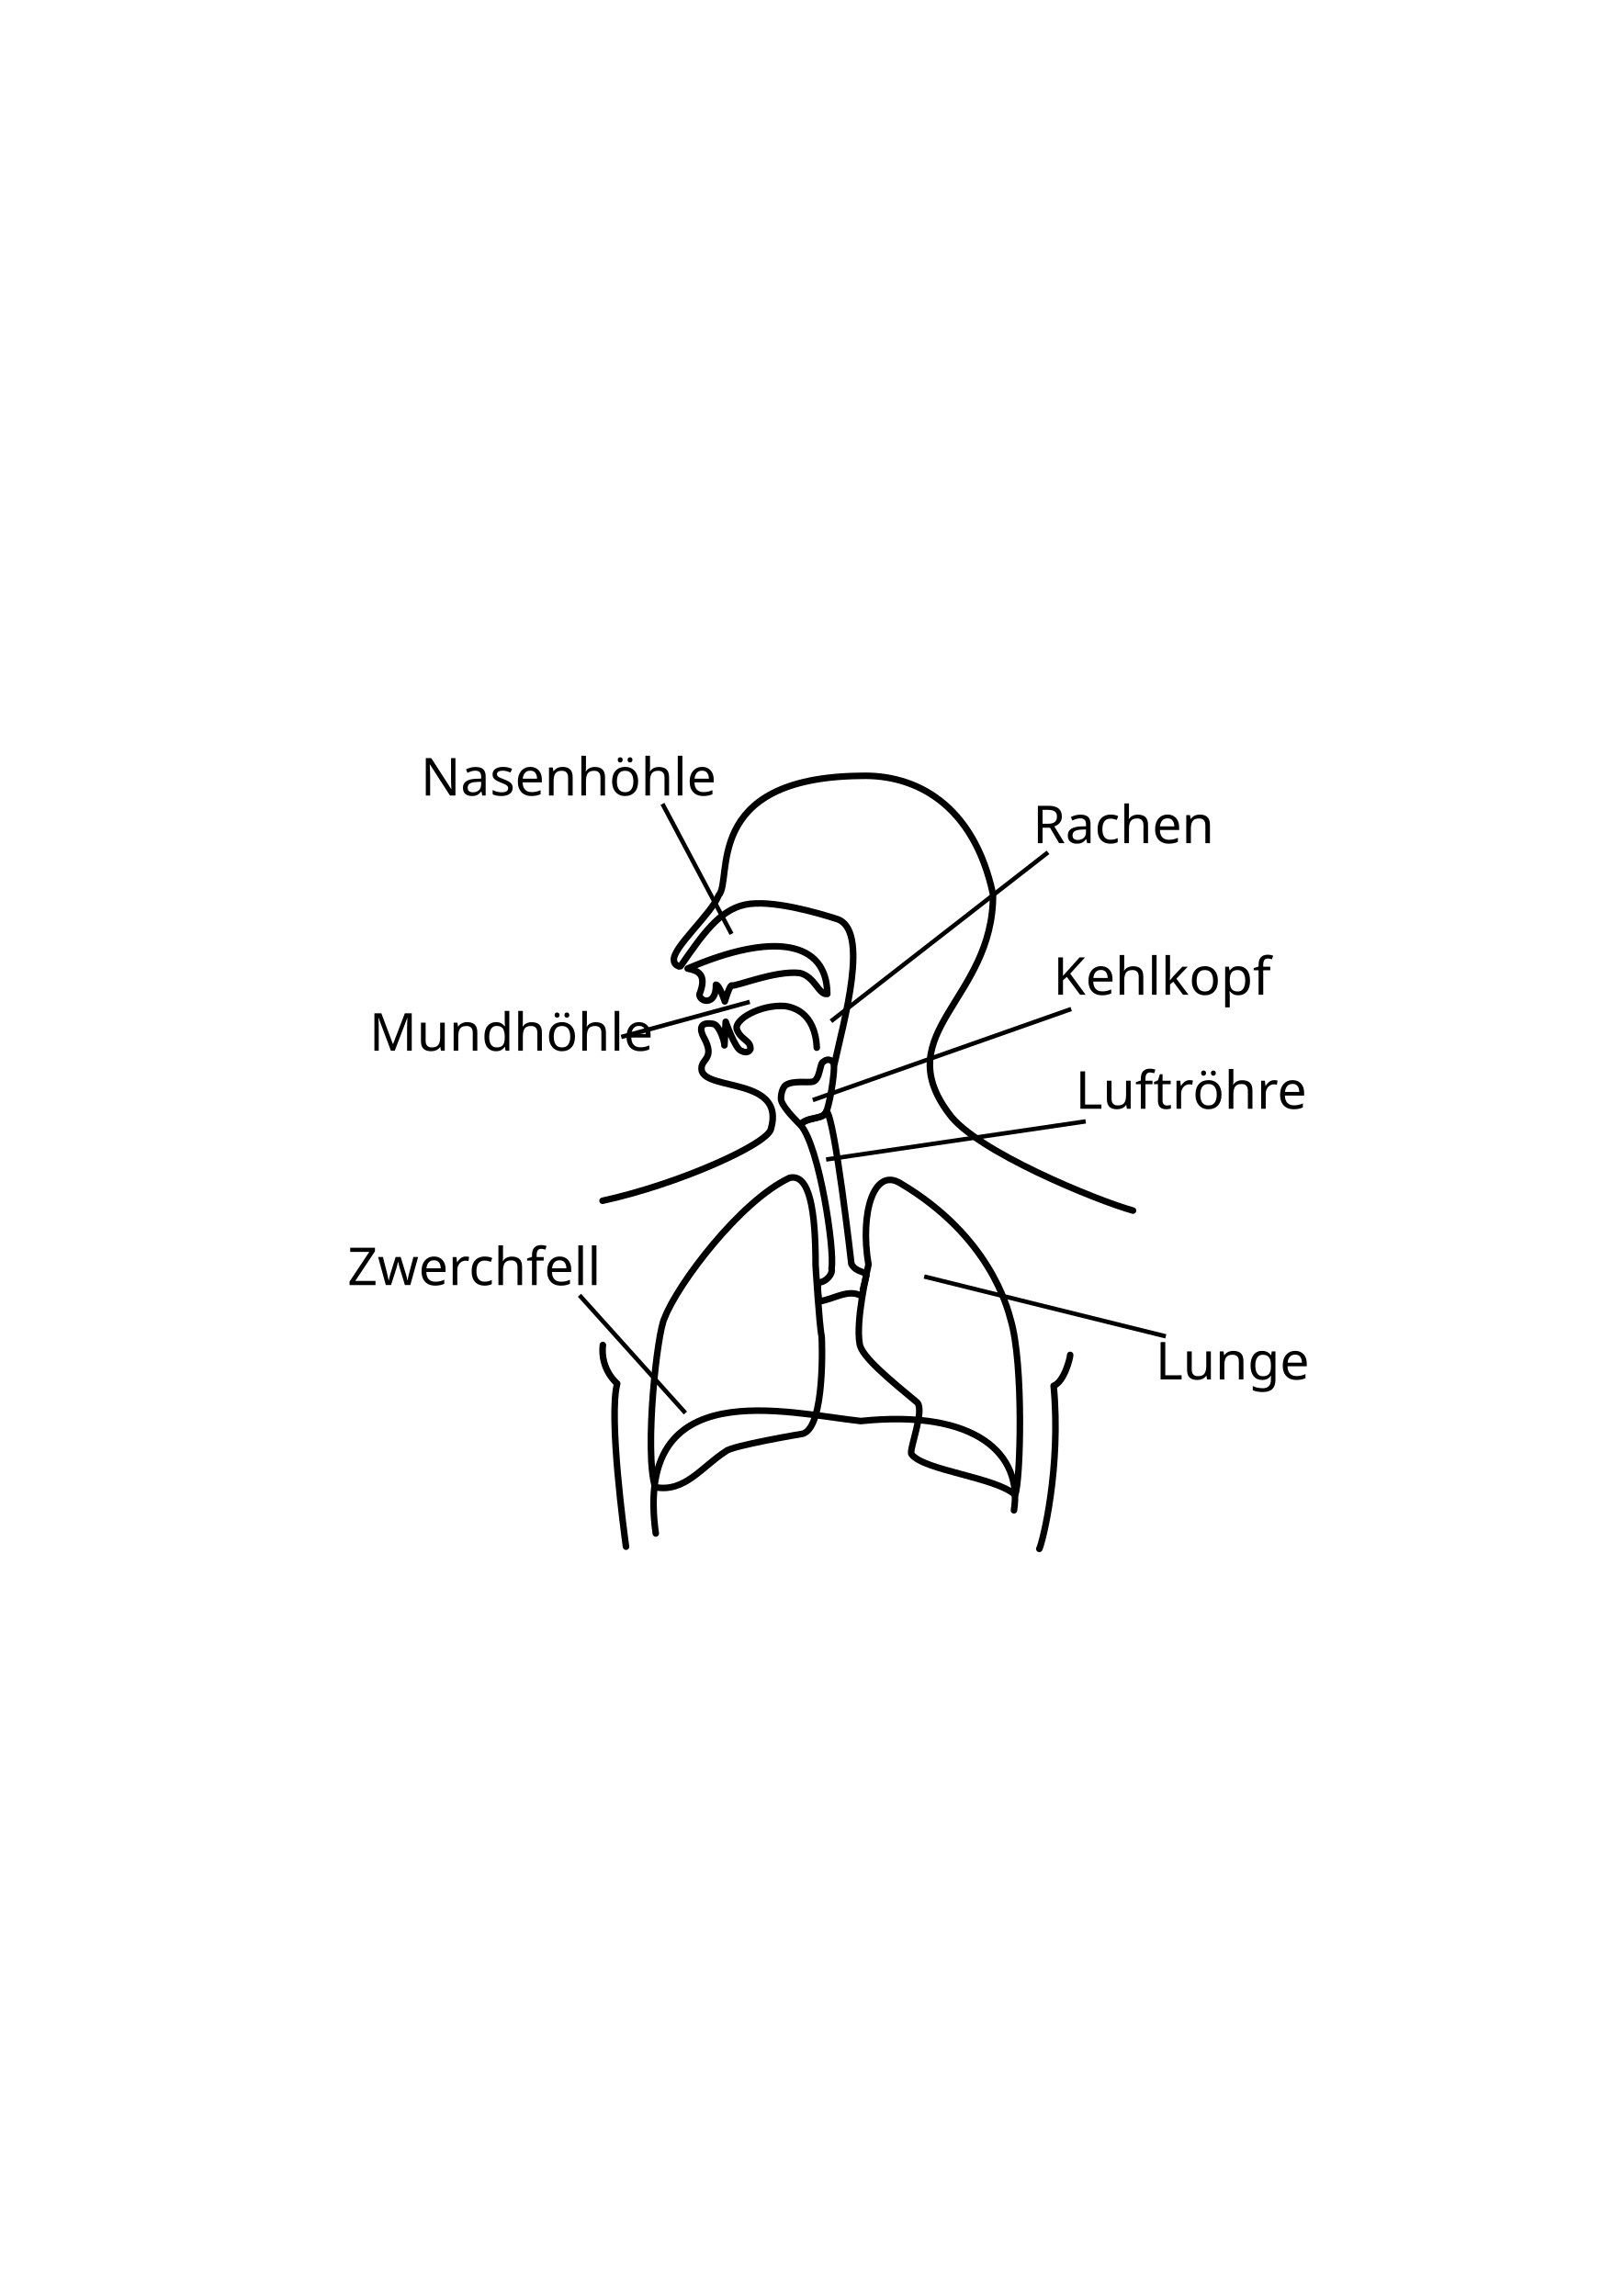
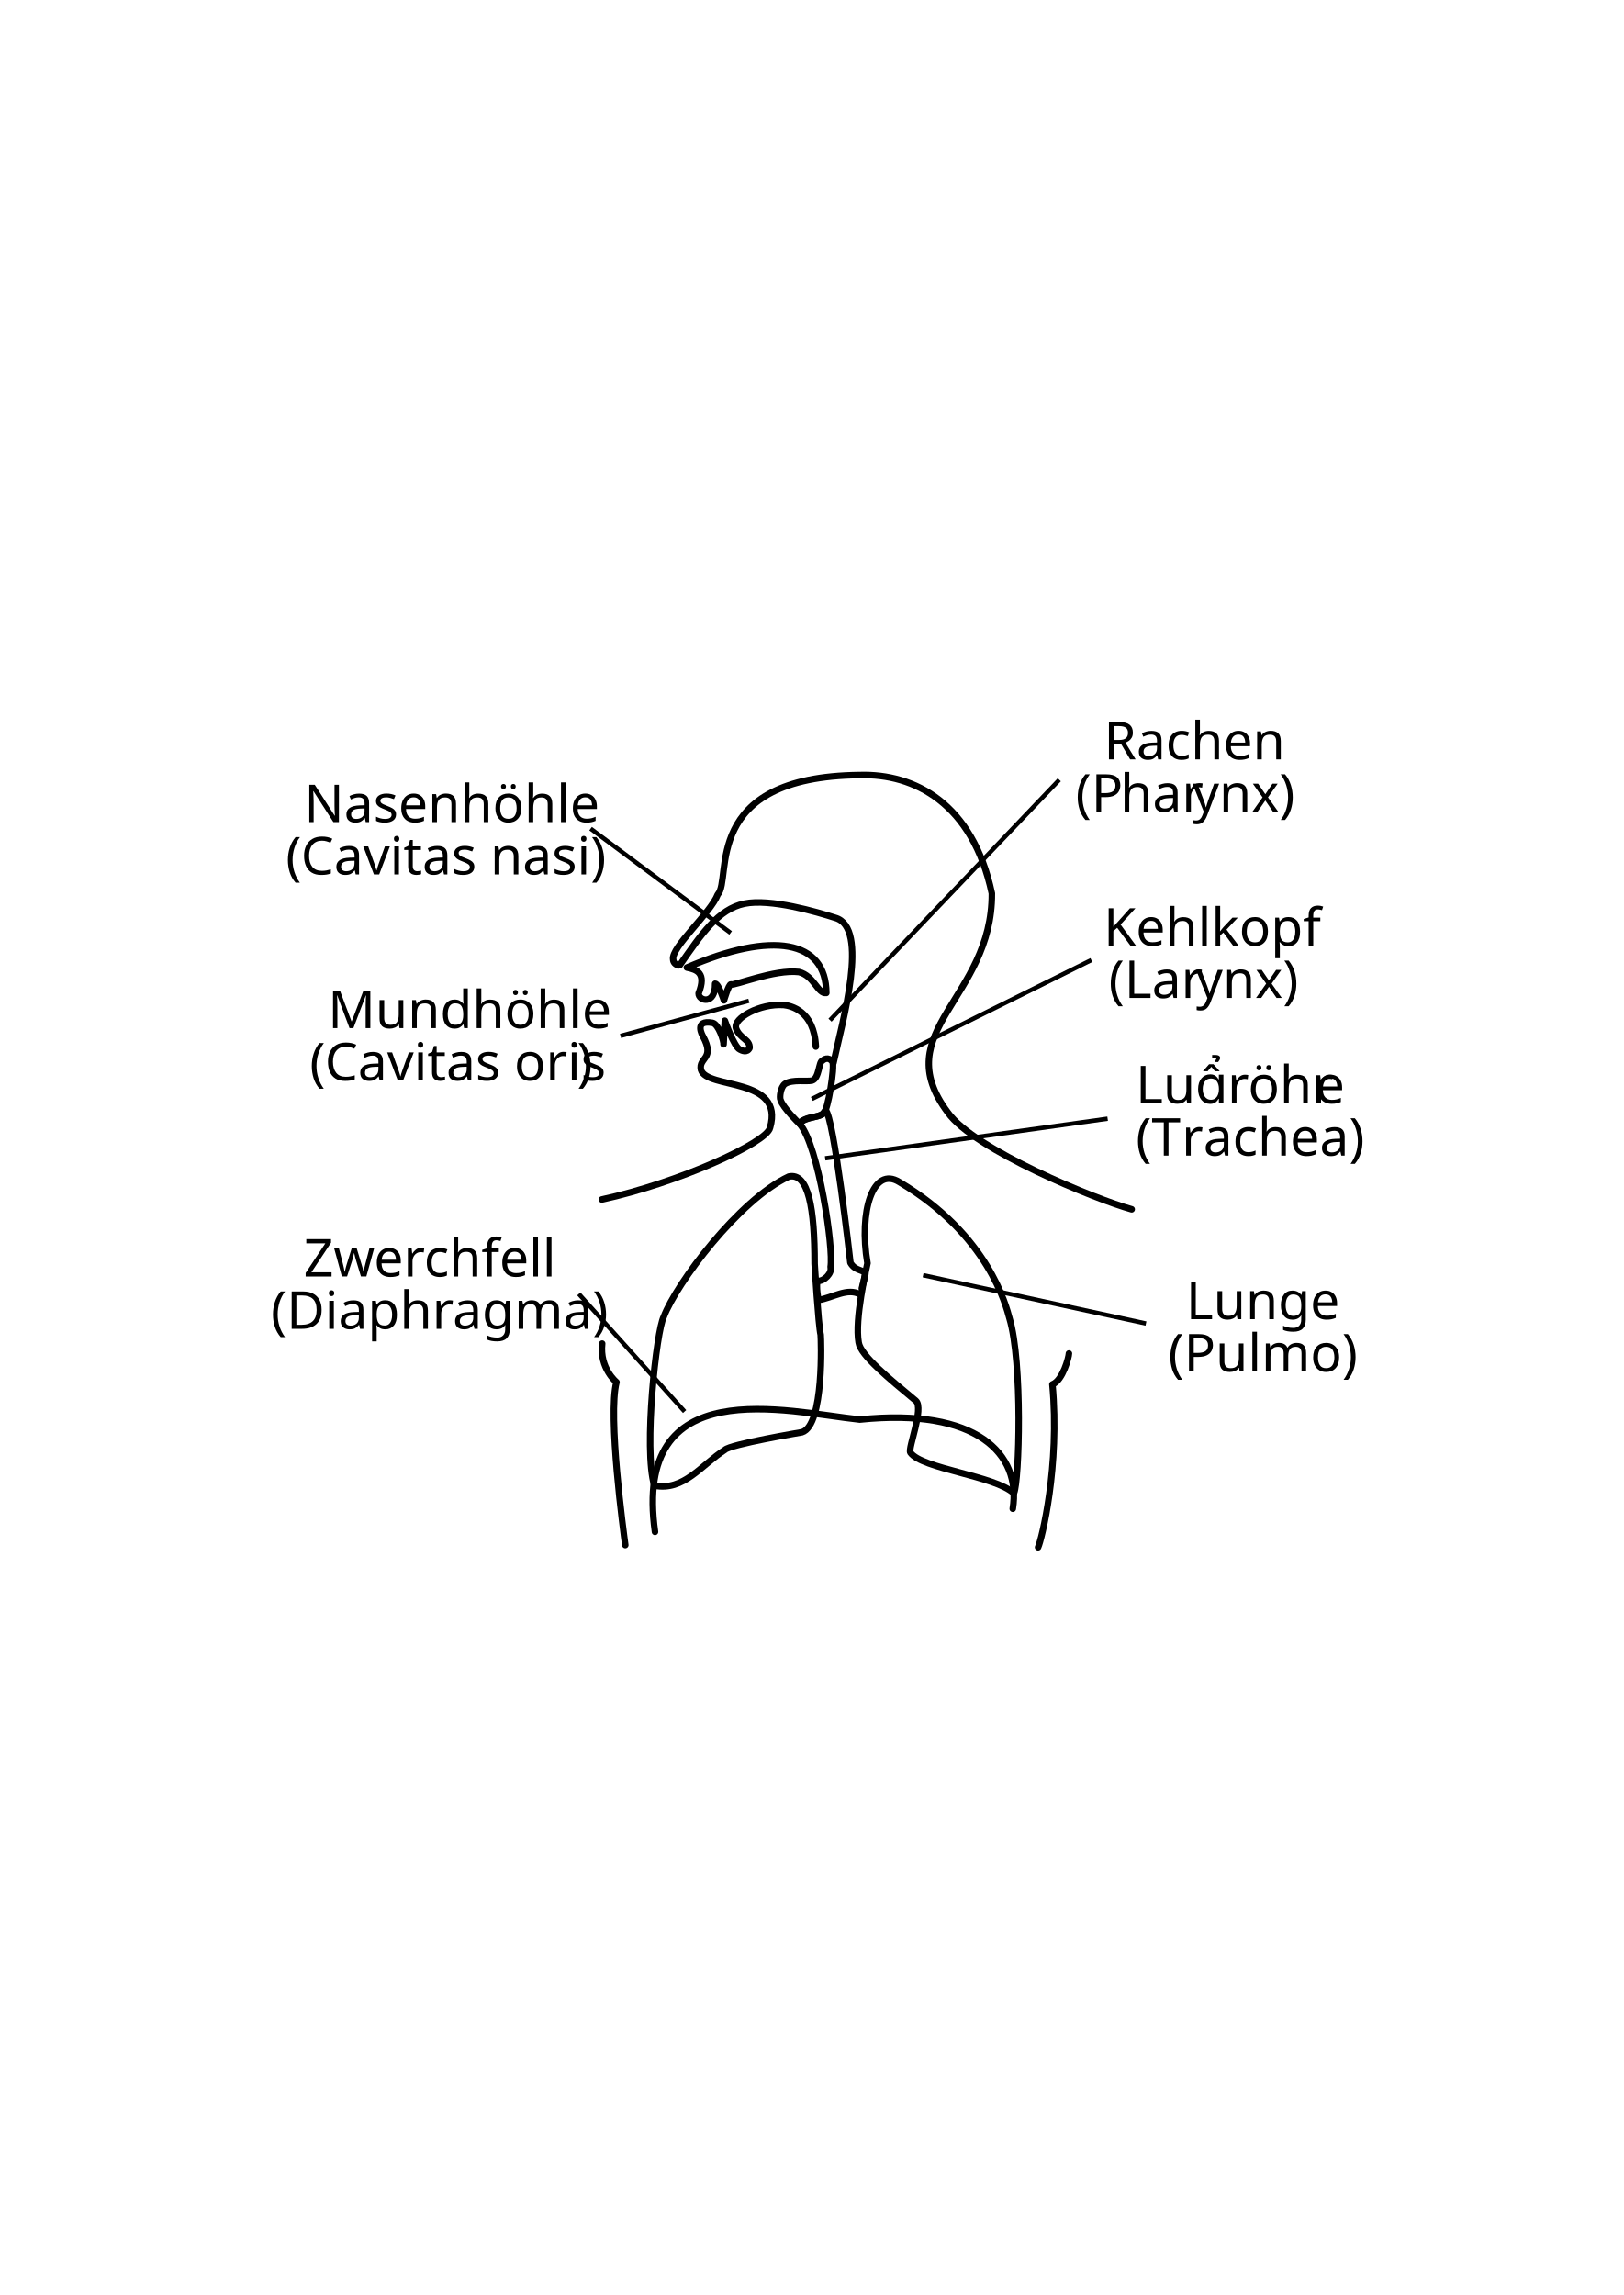
- <svg xmlns="http://www.w3.org/2000/svg" width="744.094" height="1052.362" id="svg2" version="1.1">
-   <defs id="defs4" />
-   <g id="layer1">
-     <path style="fill:none;stroke:#000000;stroke-width:3;stroke-linecap:round;stroke-linejoin:round;stroke-miterlimit:3.8;stroke-opacity:1;stroke-dasharray:none" d="m 304.561,604.107 c -3.382,6.285 -9.387,60.862 -4.336,77.529 13.576,2.617 21.475,-9.451 32.368,-16.415 2.412,-2.551 35.355,-8.081 35.355,-8.081 10.264,-3.127 8.765,-42.914 8.586,-44.699 -1.071,-4.643 -2.778,-32.577 -2.778,-32.577 0,-25.254 -2.778,-42.048 -11.869,-40.027 -22.728,10.607 -51.516,48.905 -57.326,64.271 z" id="path3009" />
-     <path style="fill:none;stroke:#000000;stroke-width:3;stroke-linecap:butt;stroke-linejoin:miter;stroke-miterlimit:3.8;stroke-opacity:1;stroke-dasharray:none" d="m 398,579.611 c -0.536,2.679 -5.944,25.55 -4.041,36.365 0.857,5.908 14.142,16.668 26.264,26.769 3.806,3.469 -3.767,21.794 -2.525,23.739 5.258,7.484 38.891,10.607 47.477,18.688 2.525,-5.556 4.041,-60.104 -2.02,-80.307 -1.515,-5.556 -9.596,-38.26 -50.508,-62.503 -12.122,-7.576 -18.688,13.511 -14.647,37.249 z" id="path3011" />
-     <path style="fill:none;stroke:#000000;stroke-width:3;stroke-linecap:round;stroke-linejoin:round;stroke-opacity:1;stroke-miterlimit:3.8;stroke-dasharray:none" d="m 300.52,702.849 c -10.323,-73.86 60.021,-55.16 93.944,-51.518 53.538,-5.556 74.246,15.657 70.206,40.911" id="path3781" />
-     <path style="fill:none;stroke:#000000;stroke-width:3;stroke-linecap:round;stroke-linejoin:round;stroke-miterlimit:3.8;stroke-opacity:1;stroke-dasharray:none" d="m 381.08,581.379 c 1.515,-8.334 -5.556,-55.811 -14.142,-65.66 3.03,-4.546 9.786,-1.831 11.806,-6.377 3.788,2.525 11.427,70.016 11.427,70.016 2.273,4.041 6.107,2.956 6.864,5.229 -1.041,4.77 -2.422,9.398 -2.393,9.329 -5.862,-3.256 -12.371,1.488 -19.18,2.593 0,0 -1.21,-6.562 -0.379,-8.776 3.03,0.253 6.754,-3.577 5.996,-6.355 z" id="path3783" />
-     <path style="fill:none;stroke:#000000;stroke-width:3;stroke-linecap:round;stroke-linejoin:round;stroke-miterlimit:3.8;stroke-opacity:1;stroke-dasharray:none" d="m 358.099,504.607 c 1.073,3.662 8.649,10.922 8.649,10.922 1.326,-2.841 11.112,-3.094 11.175,-4.988 1.894,-0.631 5.177,-21.213 4.041,-23.297 -1.831,-2.778 -4.23,-1.01 -4.672,-0.568 -1.641,0.379 -1.389,8.081 -4.672,9.091 -2.347,0.624 -9.013,-0.645 -12.438,1.515 -2.147,1.515 -2.589,6.377 -2.083,7.324 z" id="path3785" />
-     <path style="fill:none;stroke:#000000;stroke-width:3;stroke-linecap:round;stroke-linejoin:round;stroke-miterlimit:4;stroke-dasharray:none;stroke-opacity:1" d="m 374.309,480.189 c -0.761,-16.68 -11.664,-18.701 -14.694,-19.079 -11.112,-0.758 -23.218,6.089 -21.956,10.635 1.768,4.924 6.489,5.066 6.237,9.107 -1.099,2.288 -3.522,1.191 -4.484,0.651 -2.589,-1.136 -6.85,-13.178 -6.85,-13.178 l -0.58,10.814 c 0.206,-1.312 -2.249,-9.256 -5.061,-9.837 -8.934,-1.597 -4.449,6.077 -4.449,6.077 5.868,10.696 -2.098,9.713 -0.864,15.466 2.639,9.087 38.435,3.124 31.694,26.58 -1.39,6.926 -42.316,25.358 -77.166,32.934" id="path3789" />
-     <path style="fill:none;stroke:#000000;stroke-width:3;stroke-linecap:round;stroke-linejoin:round;stroke-miterlimit:4;stroke-opacity:1;stroke-dasharray:none" d="m 276.277,616.481 c -1.263,11.364 6.566,17.678 6.566,17.678 -4.041,15.405 3.283,69.195 4.041,74.751" id="path3799" />
-     <path style="fill:none;stroke:#000000;stroke-width:3;stroke-linecap:round;stroke-linejoin:round;stroke-miterlimit:4;stroke-opacity:1;stroke-dasharray:none" d="m 490.429,621.027 c 0,1.515 -2.778,12.374 -7.576,14.142 3.536,37.376 -5.051,71.721 -6.566,74.751" id="path3801" />
-     <path style="fill:none;stroke:#000000;stroke-width:3;stroke-linecap:round;stroke-linejoin:round;stroke-miterlimit:4;stroke-dasharray:none;stroke-opacity:1" d="m 519.218,554.862 c -16.415,-4.546 -72.226,-27.274 -84.348,-44.447 -28.032,-37.376 20.456,-52.275 20.203,-100.51 -8.839,-41.416 -35.608,-55.053 -60.609,-54.296 -73.489,0.758 -58.336,47.73 -65.155,54.801 -3.283,8.586 -21.466,24.244 -20.456,29.799 0.078,1.449 0.997,2.236 2.314,2.753 m 4.025,0.995 c 4.471,0.927 9.053,2.366 5.341,11.803 -0.106,3.546 7.751,5.584 7.574,-4.419 1.578,0 4.048,7.645 4.048,7.645 0,0 2.191,-7.465 3.201,-7.339 1.591,0.77 19.896,-6.992 31.206,-5.666 7.002,1.725 8.61,10.184 12.553,9.595 -0.112,-24.235 -24.729,-28.612 -63.977,-11.644 m -3.27,-1.083 c 9.999,-14.379 17.738,-25.725 29.64,-28.222 11.903,-2.497 33.421,3.821 41.705,6.485 15.852,4.417 3.252,47.67 -0.802,66.531" id="path3803" />
-     <text xml:space="preserve" style="font-style:normal;font-variant:normal;font-weight:normal;font-stretch:normal;font-size:24px;line-height:125%;font-family:Sans;-inkscape-font-specification:Sans;text-align:start;letter-spacing:0px;word-spacing:0px;writing-mode:lr-tb;text-anchor:start;fill:#000000;fill-opacity:1;stroke:none" x="159.287" y="589.029" id="text3817">
-       <tspan id="tspan3819" x="159.287" y="589.029" style="font-style:normal;font-variant:normal;font-weight:normal;font-stretch:normal;font-size:24px;line-height:125%;font-family:'Linux Libertine O';-inkscape-font-specification:'Linux Libertine O, Normal';text-align:start;writing-mode:lr-tb;text-anchor:start">Zwerchfell</tspan>
-     </text>
-     <text xml:space="preserve" style="font-style:normal;font-variant:normal;font-weight:normal;font-stretch:normal;font-size:24px;line-height:125%;font-family:Sans;-inkscape-font-specification:Sans;text-align:start;letter-spacing:0px;word-spacing:0px;writing-mode:lr-tb;text-anchor:start;fill:#000000;fill-opacity:1;stroke:none" x="529.531" y="632.268" id="text3829">
-       <tspan id="tspan3831" x="529.531" y="632.268" style="font-style:normal;font-variant:normal;font-weight:normal;font-stretch:normal;font-size:24px;line-height:125%;font-family:'Linux Libertine O';-inkscape-font-specification:'Linux Libertine O, Normal';text-align:start;writing-mode:lr-tb;text-anchor:start">Lunge</tspan>
-     </text>
-     <text xml:space="preserve" style="font-style:normal;font-variant:normal;font-weight:normal;font-stretch:normal;font-size:24px;line-height:125%;font-family:Sans;-inkscape-font-specification:Sans;text-align:start;letter-spacing:0px;word-spacing:0px;writing-mode:lr-tb;text-anchor:start;fill:#000000;fill-opacity:1;stroke:none" x="492.784" y="508.187" id="text3837">
-       <tspan id="tspan3839" x="492.784" y="508.187" style="font-style:normal;font-variant:normal;font-weight:normal;font-stretch:normal;font-size:24px;line-height:125%;font-family:'Linux Libertine O';-inkscape-font-specification:'Linux Libertine O, Normal';text-align:start;writing-mode:lr-tb;text-anchor:start">Luftröhre</tspan>
-     </text>
-     <text xml:space="preserve" style="font-style:normal;font-variant:normal;font-weight:normal;font-stretch:normal;font-size:24px;line-height:125%;font-family:Sans;-inkscape-font-specification:Sans;text-align:start;letter-spacing:0px;word-spacing:0px;writing-mode:lr-tb;text-anchor:start;fill:#000000;fill-opacity:1;stroke:none" x="482.653" y="455.948" id="text3843">
-       <tspan id="tspan3845" x="482.653" y="455.948" style="font-style:normal;font-variant:normal;font-weight:normal;font-stretch:normal;font-size:24px;line-height:125%;font-family:'Linux Libertine O';-inkscape-font-specification:'Linux Libertine O, Normal';text-align:start;writing-mode:lr-tb;text-anchor:start">Kehlkopf</tspan>
-     </text>
-     <text xml:space="preserve" style="font-style:normal;font-variant:normal;font-weight:normal;font-stretch:normal;font-size:24px;line-height:125%;font-family:Sans;-inkscape-font-specification:Sans;text-align:start;letter-spacing:0px;word-spacing:0px;writing-mode:lr-tb;text-anchor:start;fill:#000000;fill-opacity:1;stroke:none" x="192.807" y="364.619" id="text3849">
-       <tspan id="tspan3851" x="192.807" y="364.619" style="font-style:normal;font-variant:normal;font-weight:normal;font-stretch:normal;font-size:24px;line-height:125%;font-family:'Linux Libertine O';-inkscape-font-specification:'Linux Libertine O, Normal';text-align:start;writing-mode:lr-tb;text-anchor:start">Nasenhöhle</tspan>
-     </text>
-     <text xml:space="preserve" style="font-style:normal;font-variant:normal;font-weight:normal;font-stretch:normal;font-size:24px;line-height:125%;font-family:'Linux Libertine O';-inkscape-font-specification:'Linux Libertine O, Normal';text-align:start;letter-spacing:0px;word-spacing:0px;writing-mode:lr-tb;text-anchor:start;fill:#000000;fill-opacity:1;stroke:none" x="169.254" y="481.592" id="text3855">
-       <tspan id="tspan3857" x="169.254" y="481.592">Mundhöhle</tspan>
-     </text>
-     <text xml:space="preserve" style="font-style:normal;font-weight:normal;font-size:24px;line-height:125%;font-family:'Bitstream Vera Sans';letter-spacing:0px;word-spacing:0px;fill:#000000;fill-opacity:1;stroke:none" x="473.304" y="386.466" id="text3869">
-       <tspan id="tspan3871" x="473.304" y="386.466" style="font-style:normal;font-variant:normal;font-weight:normal;font-stretch:normal;font-size:24px;line-height:125%;font-family:'Linux Libertine O';-inkscape-font-specification:'Linux Libertine O, Normal';text-align:start;writing-mode:lr-tb;text-anchor:start">Rachen</tspan>
-     </text>
-     <path style="fill:none;fill-rule:evenodd;stroke:#000000;stroke-width:2;stroke-linecap:butt;stroke-linejoin:miter;stroke-miterlimit:4;stroke-dasharray:none;stroke-opacity:1" d="m 303.598,368.454 31.63,59.595" id="path4739" />
-     <path style="fill:none;fill-rule:evenodd;stroke:#000000;stroke-width:2;stroke-linecap:butt;stroke-linejoin:miter;stroke-miterlimit:4;stroke-dasharray:none;stroke-opacity:1" d="m 380.814,468.076 99.468,-77.407" id="path4741" />
-     <path style="fill:none;fill-rule:evenodd;stroke:#000000;stroke-width:2;stroke-linecap:butt;stroke-linejoin:miter;stroke-miterlimit:4;stroke-dasharray:none;stroke-opacity:1" d="M 372.475,504.212 490.896,462.481" id="path4743" />
-     <path style="fill:none;fill-rule:evenodd;stroke:#000000;stroke-width:2;stroke-linecap:butt;stroke-linejoin:miter;stroke-miterlimit:4;stroke-dasharray:none;stroke-opacity:1" d="M 378.591,531.452 497.538,513.971" id="path4745" />
-     <path style="fill:none;fill-rule:evenodd;stroke:#000000;stroke-width:2;stroke-linecap:butt;stroke-linejoin:miter;stroke-miterlimit:4;stroke-dasharray:none;stroke-opacity:1" d="m 423.531,585.085 110.721,27.417" id="path4747" />
-     <path style="fill:none;fill-rule:evenodd;stroke:#000000;stroke-width:2;stroke-linecap:butt;stroke-linejoin:miter;stroke-miterlimit:4;stroke-dasharray:none;stroke-opacity:1" d="M 314.102,647.643 265.555,593.674" id="path4749" />
-     <path style="fill:none;fill-rule:evenodd;stroke:#000000;stroke-width:2;stroke-linecap:butt;stroke-linejoin:miter;stroke-opacity:1;stroke-miterlimit:4;stroke-dasharray:none" d="m 343.583,459.191 -58.876,16.092" id="path4751" />
+ <svg xmlns="http://www.w3.org/2000/svg" width="100%" height="100%" viewBox="0 0 745 1053" version="1.1" xml:space="preserve" style="fill-rule:evenodd;clip-rule:evenodd;stroke-linecap:round;stroke-linejoin:round;stroke-miterlimit:3.8;">
+   <g id="Layer-1">
+     <path id="path3009" d="M304.561,604.107C301.179,610.392 295.174,664.969 300.225,681.636C313.8,684.253 321.7,672.186 332.593,665.221C335.005,662.67 367.948,657.14 367.948,657.14C378.212,654.013 376.713,614.226 376.534,612.441C375.463,607.798 373.756,579.863 373.756,579.863C373.756,554.61 370.979,537.816 361.887,539.836C339.159,550.443 310.372,588.741 304.561,604.107Z" style="fill:none;stroke:black;stroke-width:3px;" />
+     <path id="path3011" d="M398,579.611C397.464,582.289 392.056,605.16 393.959,615.976C394.816,621.884 408.102,632.644 420.223,642.745C424.029,646.214 416.457,664.539 417.698,666.484C422.957,673.968 456.589,677.091 465.175,685.172C467.701,679.616 469.216,625.068 463.155,604.865C461.64,599.309 453.559,566.605 412.647,542.361C400.525,534.785 393.959,555.872 398,579.611Z" style="fill:none;stroke:black;stroke-width:3px;stroke-linecap:butt;stroke-linejoin:miter;" />
+     <path id="path3781" d="M300.52,702.849C290.197,628.989 360.541,647.69 394.465,651.332C448.003,645.776 468.711,666.989 464.67,692.243" style="fill:none;stroke:black;stroke-width:3px;" />
+     <path id="path3783" d="M381.08,581.379C382.595,573.045 375.524,525.568 366.938,515.719C369.968,511.173 376.724,513.888 378.744,509.342C382.532,511.867 390.171,579.358 390.171,579.358C392.444,583.399 396.278,582.315 397.036,584.588C395.995,589.358 394.614,593.986 394.643,593.916C388.781,590.661 382.272,595.404 375.463,596.509C375.463,596.509 374.253,589.948 375.084,587.733C378.115,587.986 381.838,584.156 381.08,581.379Z" style="fill:none;stroke:black;stroke-width:3px;" />
+     <path id="path3785" d="M358.099,504.607C359.172,508.269 366.749,515.529 366.749,515.529C368.074,512.688 377.86,512.436 377.923,510.542C379.817,509.91 383.1,489.328 381.964,487.245C380.133,484.467 377.734,486.235 377.292,486.677C375.65,487.056 375.903,494.758 372.62,495.768C370.273,496.392 363.607,495.123 360.183,497.283C358.036,498.799 357.594,503.66 358.099,504.607Z" style="fill:none;stroke:black;stroke-width:3px;" />
+     <path id="path3789" d="M374.309,480.189C373.547,463.509 362.645,461.488 359.614,461.109C348.503,460.352 336.396,467.198 337.659,471.744C339.427,476.669 344.148,476.81 343.896,480.851C342.796,483.139 340.374,482.042 339.411,481.502C336.822,480.366 332.561,468.324 332.561,468.324L331.981,479.138C332.188,477.827 329.733,469.882 326.92,469.301C317.986,467.705 322.471,475.378 322.471,475.378C328.339,486.074 320.373,485.091 321.607,490.844C324.247,499.931 360.042,493.968 353.301,517.423C351.911,524.349 310.985,542.781 276.135,550.357" style="fill:none;stroke:black;stroke-width:3px;stroke-miterlimit:4;" />
+     <path id="path3799" d="M276.277,616.481C275.014,627.846 282.843,634.159 282.843,634.159C278.802,649.564 286.126,703.354 286.883,708.91" style="fill:none;stroke:black;stroke-width:3px;stroke-miterlimit:4;" />
+     <path id="path3801" d="M490.429,621.027C490.429,622.542 487.651,633.401 482.853,635.169C486.388,672.545 477.802,706.89 476.287,709.92" style="fill:none;stroke:black;stroke-width:3px;stroke-miterlimit:4;" />
+     <path id="path3803" d="M519.218,554.862C502.803,550.316 446.992,527.588 434.871,510.415C406.839,473.04 455.326,458.14 455.074,409.905C446.235,368.489 419.466,354.852 394.465,355.609C320.976,356.367 336.128,403.339 329.31,410.41C326.027,418.997 307.844,434.654 308.854,440.21C308.932,441.659 309.851,442.445 311.168,442.963M315.193,443.958C319.664,444.885 324.246,446.324 320.534,455.761C320.428,459.308 328.285,461.346 328.108,451.342C329.687,451.342 332.156,458.987 332.156,458.987C332.156,458.987 334.347,451.522 335.357,451.648C336.949,452.418 355.253,444.656 366.563,445.982C373.565,447.706 375.174,456.165 379.116,455.576C379.004,431.341 354.387,426.965 315.139,443.932M311.869,442.849C321.868,428.469 329.607,417.124 341.51,414.627C353.412,412.13 374.931,418.448 383.214,421.112C399.066,425.529 386.466,468.783 382.412,487.644" style="fill:none;stroke:black;stroke-width:3px;stroke-miterlimit:4;" />
+     <g transform="matrix(1,0,0,1,124.296,585.69)">
+       <g id="text3817">
+         <g>
+           <text x="15.036px" y="0px" style="font-family:'LinLibertineO', 'Linux Libertine O';font-size:24px;">Zw<tspan x="47.268px 57.996px 66.732px " y="0px 0px 0px ">erc</tspan>hfell</text>
+           <text x="0px" y="24px" style="font-family:'LinLibertineO', 'Linux Libertine O';font-size:24px;">(Diaphragma)</text>
+         </g>
+       </g>
+     </g>
+     <g transform="matrix(1,0,0,1,536.002,605.259)">
+       <g id="text3829">
+         <g>
+           <text x="8.136px" y="0px" style="font-family:'LinLibertineO', 'Linux Libertine O';font-size:24px;">Lunge</text>
+           <text x="0px" y="24px" style="font-family:'LinLibertineO', 'Linux Libertine O';font-size:24px;">(Pulmo)</text>
+         </g>
+       </g>
+     </g>
+     <g transform="matrix(1,0,0,1,521.065,506.207)">
+       <g id="text3837">
+         <g>
+           <text x="0px" y="0px" style="font-family:'LinLibertineO', 'Linux Libertine O';font-size:24px;">Luröhr<tspan x="82.392px " y="0px ">e</tspan>
+           </text>
+           <text x="0.096px" y="24px" style="font-family:'LinLibertineO', 'Linux Libertine O';font-size:24px;">(T<tspan x="21.096px " y="24px ">r</tspan>achea)</text>
+         </g>
+       </g>
+     </g>
+     <g transform="matrix(1,0,0,1,506.338,433.883)">
+       <g id="text3843">
+         <g>
+           <text x="0px" y="0px" style="font-family:'LinLibertineO', 'Linux Libertine O';font-size:24px;">K<tspan x="14.808px " y="0px ">e</tspan>hlkopf</text>
+           <text x="2.352px" y="24px" style="font-family:'LinLibertineO', 'Linux Libertine O';font-size:24px;">(Lar<tspan x="42.432px " y="24px ">y</tspan>nx)</text>
+         </g>
+       </g>
+     </g>
+     <g transform="matrix(1,0,0,1,131.14,377.212)">
+       <g id="text3849">
+         <g>
+           <text x="8.448px" y="0px" style="font-family:'LinLibertineO', 'Linux Libertine O';font-size:24px;">Nasenhöhle</text>
+           <text x="0px" y="24px" style="font-family:'LinLibertineO', 'Linux Libertine O';font-size:24px;">(<tspan x="6.912px " y="24px ">C</tspan>avitas nasi)</text>
+         </g>
+       </g>
+     </g>
+     <g transform="matrix(1,0,0,1,143.818,471.714)">
+       <g id="text3855">
+         <g>
+           <text x="6.66px" y="0px" style="font-family:'LinLibertineO', 'Linux Libertine O';font-size:24px;">Mundhöhle</text>
+           <text x="-1.716px" y="24px" style="font-family:'LinLibertineO', 'Linux Libertine O';font-size:24px;">(<tspan x="5.196px " y="24px ">C</tspan>avitas oris</text>
+           <text x="120.9px" y="24px" style="font-family:'LinLibertineO', 'Linux Libertine O';font-size:24px;">)</text>
+         </g>
+       </g>
+     </g>
+     <g transform="matrix(1,0,0,1,493.519,348.416)">
+       <g id="text3869">
+         <g>
+           <text x="12.948px" y="0px" style="font-family:'LinLibertineO', 'Linux Libertine O';font-size:24px;">Rachen</text>
+           <text x="0px" y="24px" style="font-family:'LinLibertineO', 'Linux Libertine O';font-size:24px;">(P<tspan x="20.424px " y="24px ">h</tspan>ar<tspan x="53.592px " y="24px ">y</tspan>nx)</text>
+         </g>
+       </g>
+     </g>
+     <path id="path4739" d="M270.967,380.198L335.228,428.049" style="fill:none;stroke:black;stroke-width:2px;stroke-linecap:butt;stroke-linejoin:miter;stroke-miterlimit:4;" />
+     <path id="path4741" d="M380.814,468.076L486.014,357.783" style="fill:none;stroke:black;stroke-width:2px;stroke-linecap:butt;stroke-linejoin:miter;stroke-miterlimit:4;" />
+     <path id="path4743" d="M372.475,504.212L500.722,440.489" style="fill:none;stroke:black;stroke-width:2px;stroke-linecap:butt;stroke-linejoin:miter;stroke-miterlimit:4;" />
+     <path id="path4745" d="M378.591,531.453L508.187,513.273" style="fill:none;stroke:black;stroke-width:2px;stroke-linecap:butt;stroke-linejoin:miter;stroke-miterlimit:4;" />
+     <path id="path4747" d="M423.531,585.085L525.775,607.261" style="fill:none;stroke:black;stroke-width:2px;stroke-linecap:butt;stroke-linejoin:miter;stroke-miterlimit:4;" />
+     <path id="path4749" d="M314.102,647.643L265.555,593.674" style="fill:none;stroke:black;stroke-width:2px;stroke-linecap:butt;stroke-linejoin:miter;stroke-miterlimit:4;" />
+     <path id="path4751" d="M343.583,459.191L284.707,475.283" style="fill:none;stroke:black;stroke-width:2px;stroke-linecap:butt;stroke-linejoin:miter;stroke-miterlimit:4;" />
  </g>
</svg>
